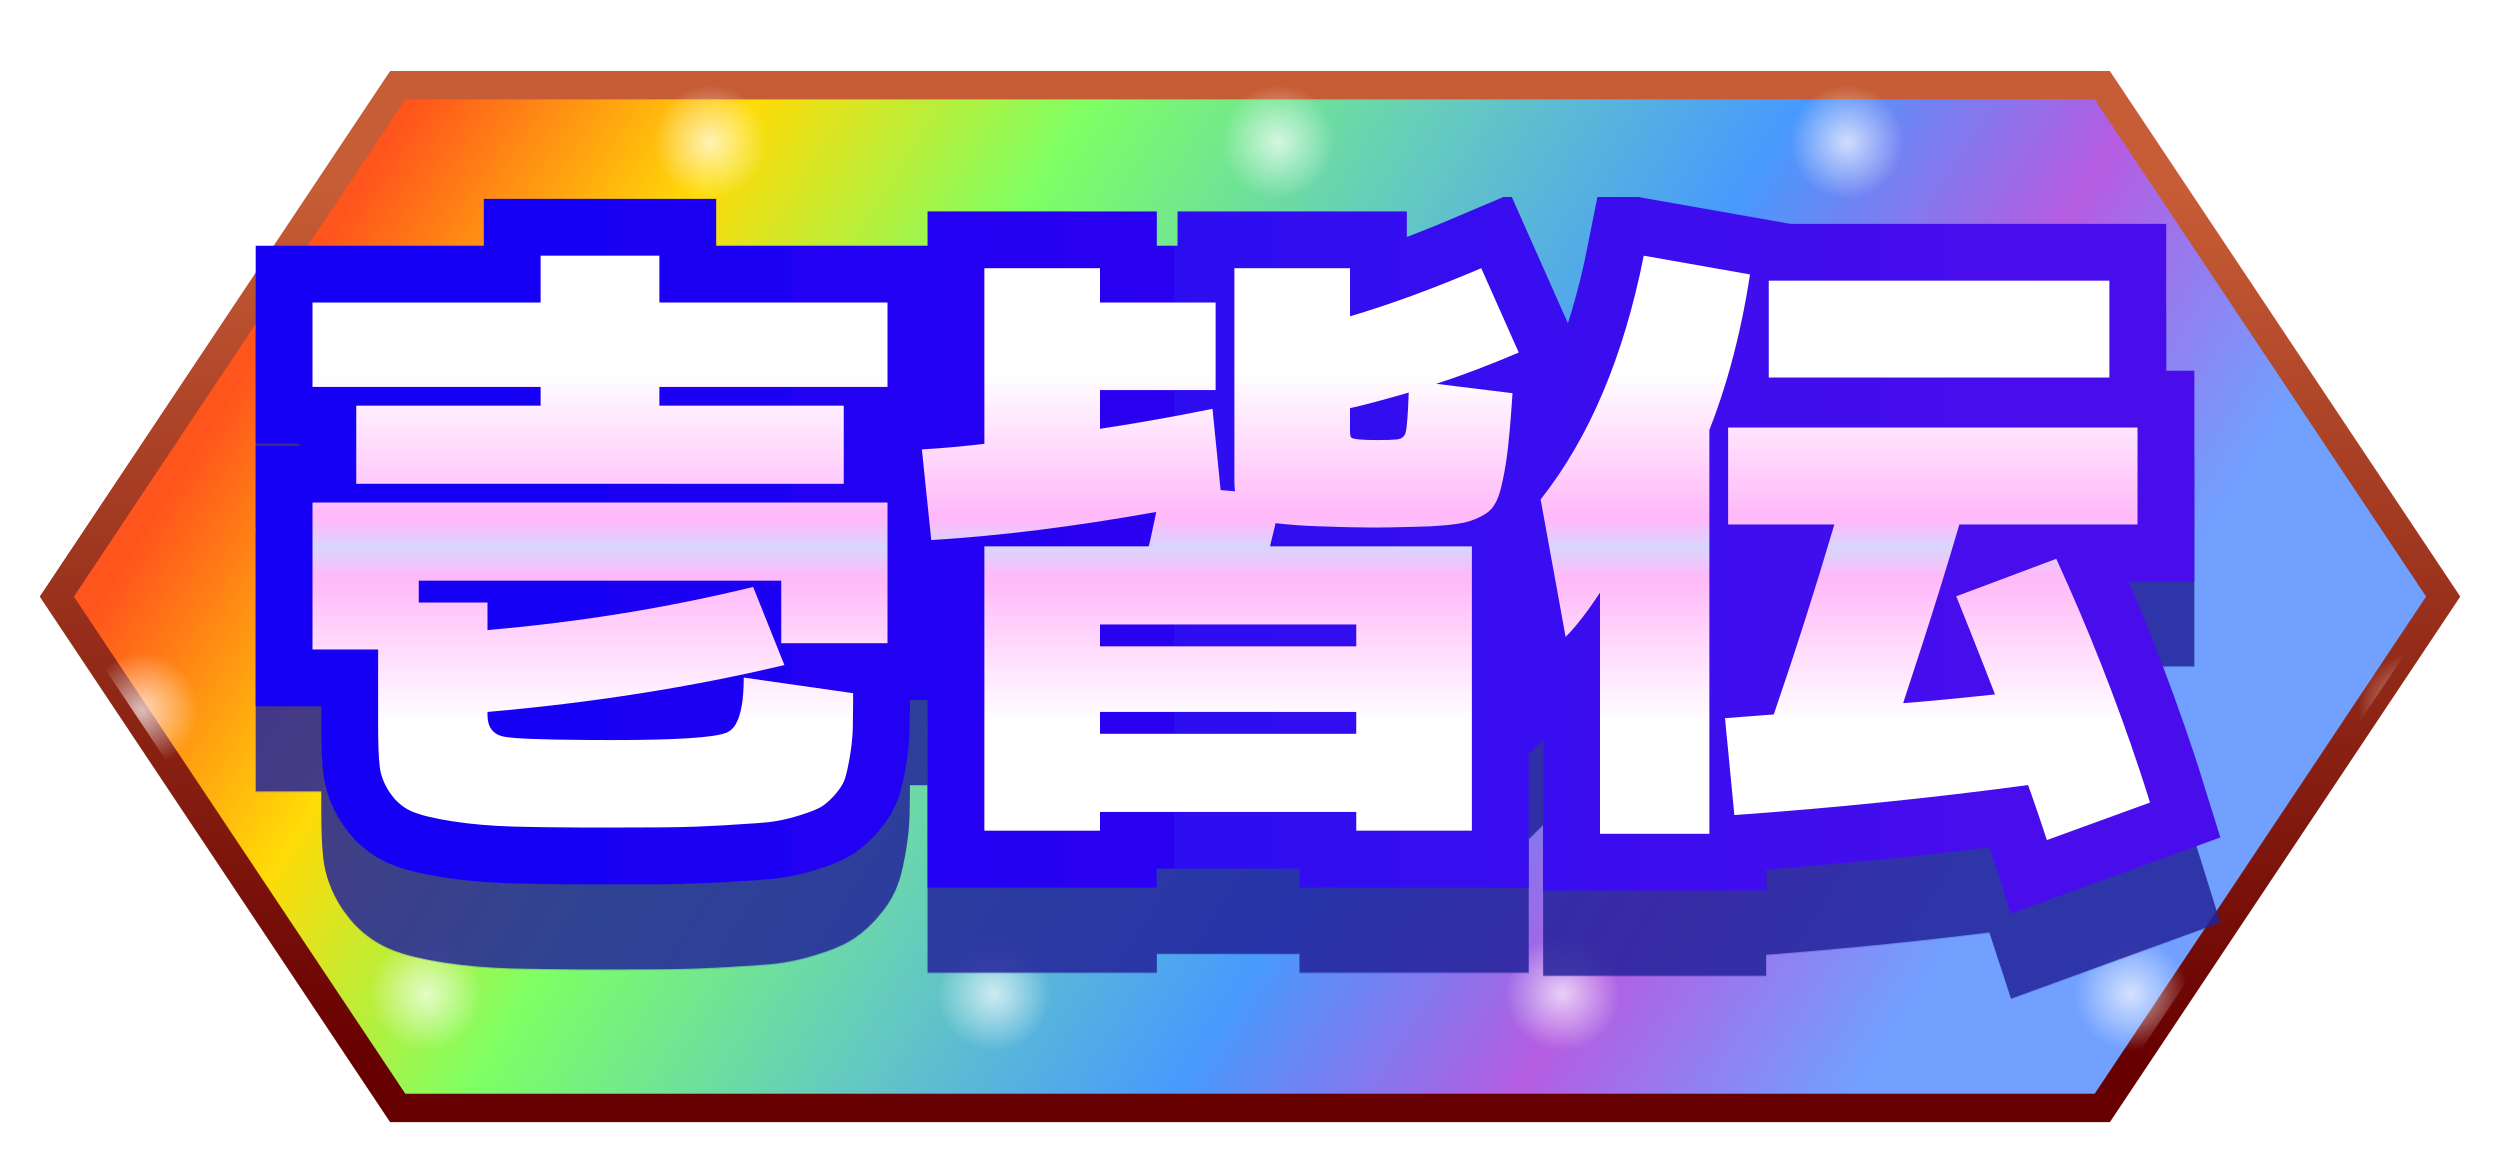
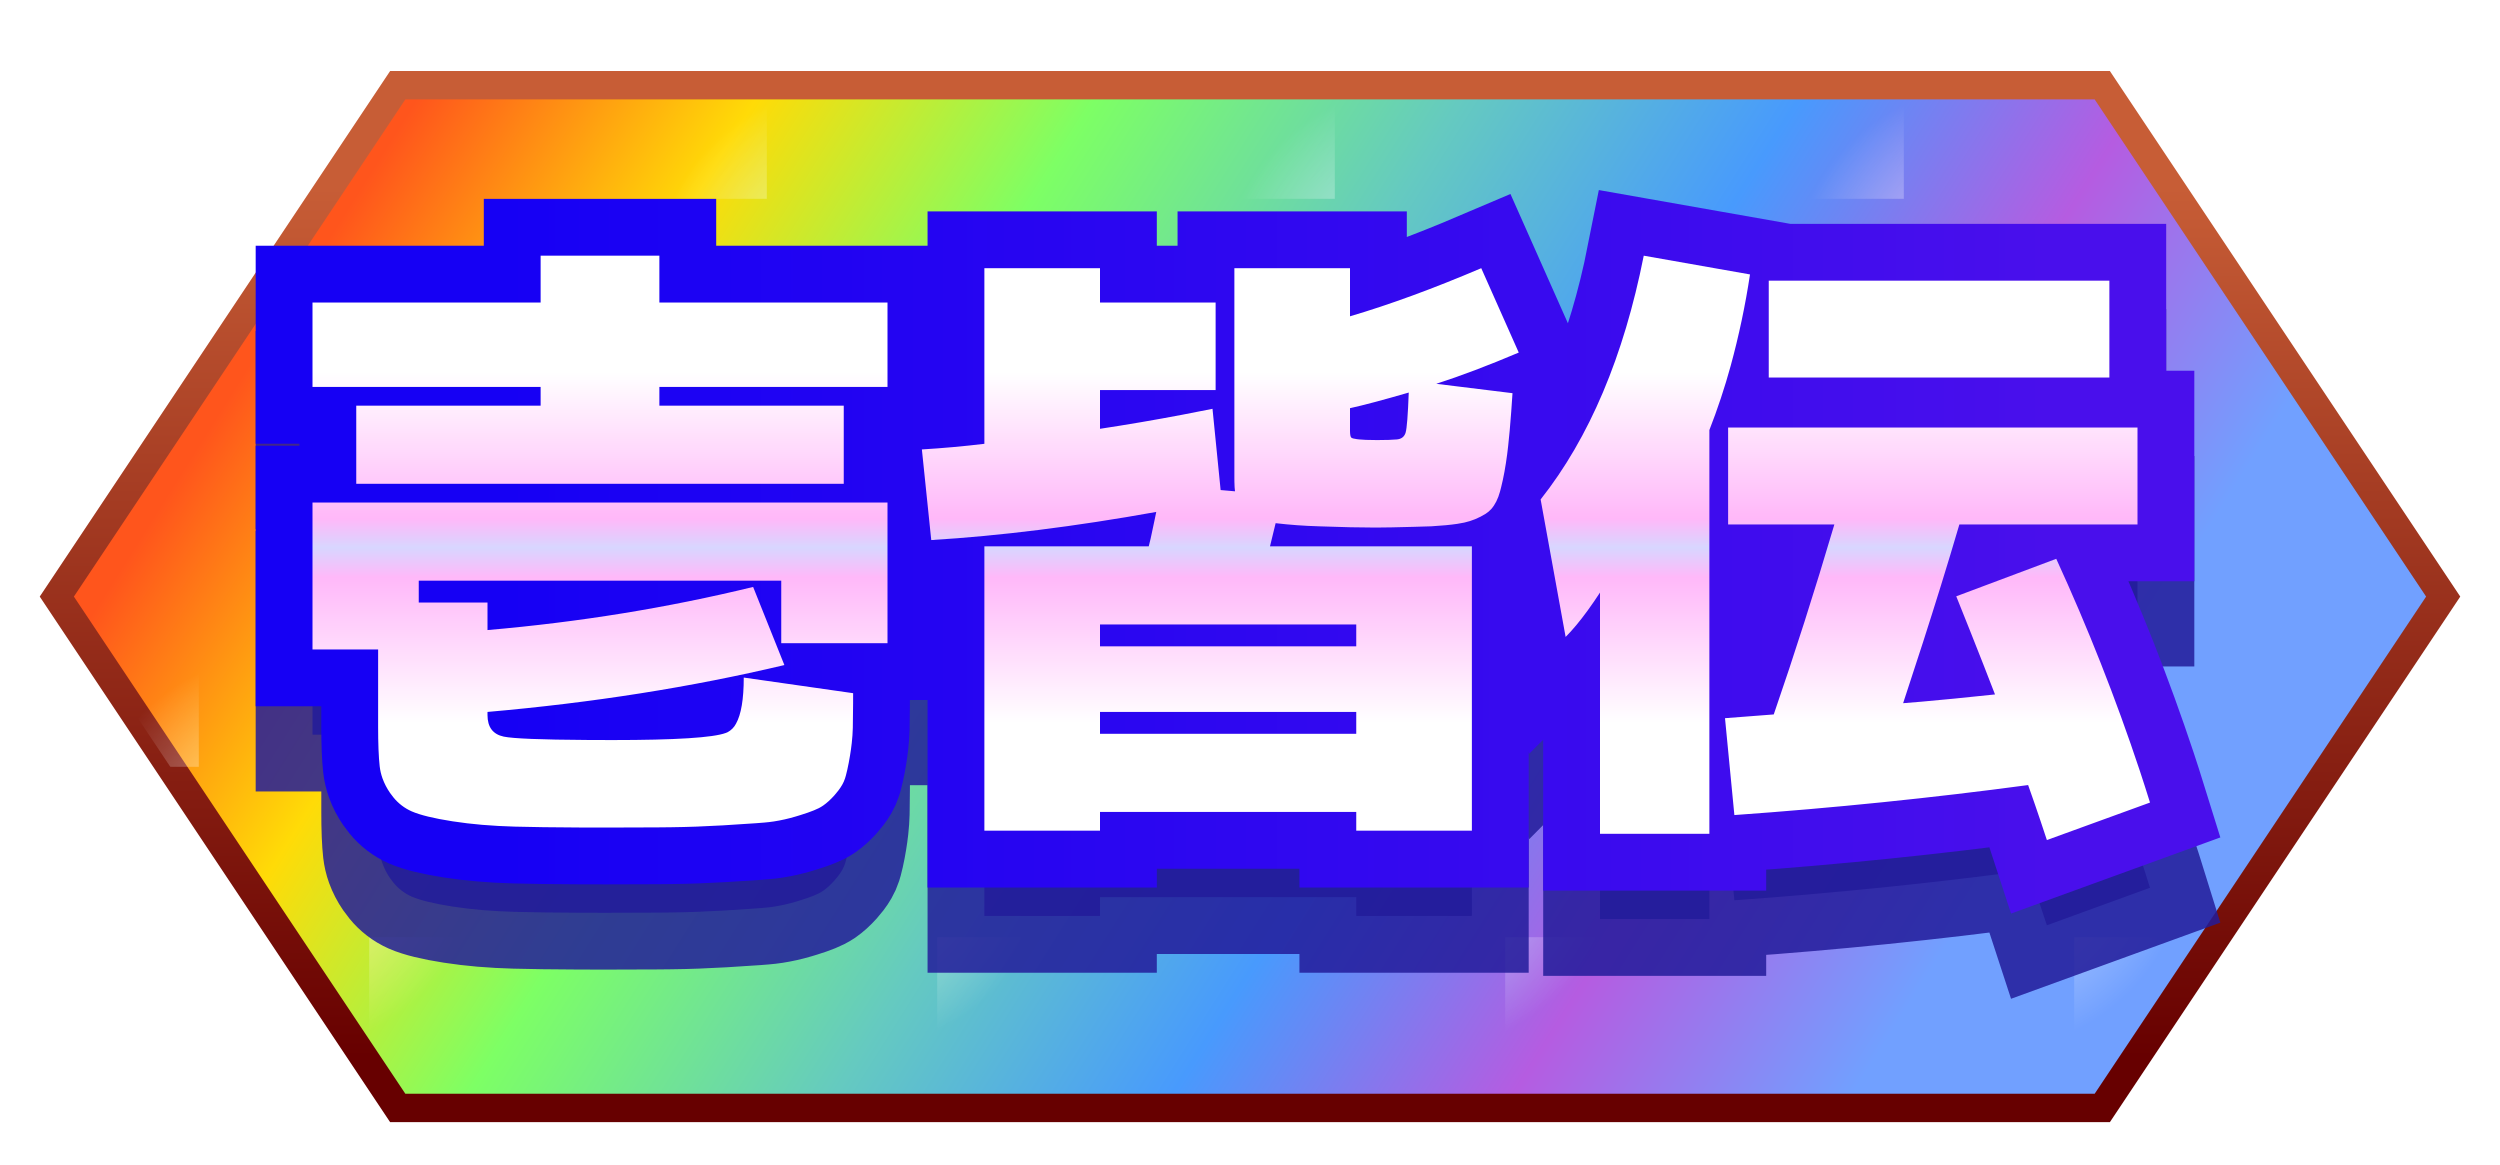
<svg xmlns="http://www.w3.org/2000/svg" width="88" height="41">
  <defs>
-     <linearGradient id="c" cx="10%" cy="15%" gradientTransform="rotate(15)">
+     <linearGradient id="c" gradientTransform="rotate(15)">
      <stop offset="14%" stop-color="#ff551c" />
      <stop offset="28%" stop-color="#ffdb07" />
      <stop offset="42%" stop-color="#7dff65" />
      <stop offset="57%" stop-color="#65cac0" />
      <stop offset="71%" stop-color="#489afd" />
      <stop offset="85%" stop-color="#b55ce1" />
      <stop offset="99%" stop-color="#71a0ff" />
    </linearGradient>
    <linearGradient id="b" x1="0%" y1="0%" x2="0%" y2="100%">
      <stop offset="10%" stop-color="#c75d36" />
      <stop offset="95%" stop-color="#670000" />
    </linearGradient>
    <linearGradient id="e" x1="0%" y1="0%" x2="0%" y2="50%" spreadMethod="reflect">
      <stop offset="40%" stop-color="#fff" />
      <stop offset="90%" stop-color="#ffb8f9" />
      <stop offset="100%" stop-color="#d8d6ff" />
    </linearGradient>
    <linearGradient id="f">
      <stop offset="10%" stop-color="#1600f4" />
      <stop offset="95%" stop-color="#490FEC" />
    </linearGradient>
    <radialGradient id="a">
      <stop offset="0%" stop-color="#FFF" stop-opacity=".7" />
      <stop offset="100%" stop-color="#FFF" stop-opacity="0" />
    </radialGradient>
    <pattern id="d" x="0" y="0" width="20" height="20" patternUnits="userSpaceOnUse">
-       <rect x="3" y="3" width="4" height="4" fill="url(#a)" />
-       <rect x="13" y="13" width="4" height="4" fill="url(#a)" />
+       <path fill="url(#a)" d="M3 3h4v4H3zM13 13h4v4h-4z" />
    </pattern>
-     <filter id="g" height="150%">
-       <feDropShadow dx="0" dy="3" flood-color="#221C9A" flood-opacity=".85" stdDeviation="0" />
-     </filter>
  </defs>
-   <polygon points="2,21 14,3 74,3 86,21 74,39 14,39" stroke="url(#b)" fill="url(#c)" />
-   <polygon points="2,21 14,3 74,3 86,21 74,39 14,39" fill="url(#d)" />
-   <g fill="url(#e)" stroke-linecap="round" fill-rule="evenodd" stroke="url(#f)" stroke-width="4" paint-order="stroke" filter="url(#g)">
-     <path d="M38.72 10.65h4.07v3.08h-4.07v1.364a78.428 78.428 0 002.874-.491 90.71 90.71 0 001.086-.213l.286 2.86.506.044q-.017-.117-.021-.336a8.109 8.109 0 01-.001-.148V9.44h4.07v1.694q2.09-.616 4.62-1.694l1.32 2.97q-1.606.682-2.904 1.1l2.684.33a63.887 63.887 0 01-.045.654q-.052.706-.108 1.205a15.641 15.641 0 01-.034.286 12.377 12.377 0 01-.097.626q-.052.284-.114.532a6.84 6.84 0 01-.042.162q-.106.386-.306.611a.921.921 0 01-.2.17q-.352.22-.748.308a3.757 3.757 0 01-.252.046q-.361.054-.914.086a151.309 151.309 0 01-.635.019q-.839.024-1.298.025a18.506 18.506 0 01-.047 0q-.773 0-1.923-.042a95.813 95.813 0 01-.057-.002q-.77-.022-1.518-.11-.066.286-.198.814h7.106v10.01h-4.07v-.66h-9.02v.66h-4.07V19.23h5.786q.037-.112.202-.91a118.101 118.101 0 00.062-.3q-4.29.77-7.92.99l-.33-3.19q1.1-.066 2.2-.198V9.44h4.07v1.21zM11 22.86v-5.17h20.24v4.95H27.5v-2.2H14.74v.77h2.42v.968q4.84-.418 9.35-1.518l1.1 2.75q-4.906 1.166-10.45 1.65v.11q0 .638.572.759.489.103 2.936.118a145.361 145.361 0 00.892.003q3.319 0 3.99-.251a.692.692 0 00.058-.024.701.701 0 00.3-.303q.272-.484.272-1.622l3.85.55a91.825 91.825 0 01-.001.365q-.002.518-.01.856a6.277 6.277 0 01-.037.532 8.113 8.113 0 01-.062.447 11.498 11.498 0 01-.044.248q-.051.267-.101.451a2.673 2.673 0 01-.031.104 1.186 1.186 0 01-.099.222q-.057.1-.137.205a2.66 2.66 0 01-.138.167q-.204.227-.397.36a1.293 1.293 0 01-.153.091 2.456 2.456 0 01-.172.077q-.191.078-.472.165a11.512 11.512 0 01-.181.055 5.731 5.731 0 01-.756.17 4.958 4.958 0 01-.333.039 32.299 32.299 0 01-.289.023q-.473.035-1.174.076-.935.055-1.826.066a113.382 113.382 0 01-.476.005q-.761.006-1.801.006a212.087 212.087 0 01-.96-.002q-1.364-.006-2.263-.031a19.931 19.931 0 01-1.147-.063 15.212 15.212 0 01-1.042-.124q-.99-.154-1.441-.352a1.725 1.725 0 01-.638-.489 2.147 2.147 0 01-.121-.16 2.245 2.245 0 01-.264-.51 1.894 1.894 0 01-.099-.425 6.339 6.339 0 01-.024-.267q-.021-.3-.028-.706a23.92 23.92 0 01-.003-.391v-2.75H11zm57.86-1.87l3.52-1.32a73.35 73.35 0 012.938 7.451 66.288 66.288 0 01.362 1.129l-3.63 1.32a59.195 59.195 0 00-.217-.654l-.208-.611a112.585 112.585 0 00-.235-.671q-5.082.682-10.34 1.056l-.33-3.41 1.716-.132q1.1-3.19 2.134-6.688h-3.74v-3.41h14.41v3.41h-6.27a143.854 143.854 0 01-.65 2.153q-.588 1.898-1.33 4.139a56.556 56.556 0 00.639-.052q1.044-.091 2.595-.256-.378-.983-.881-2.247a353.96 353.96 0 00-.483-1.207zm-45.65-7.37v.66h6.49v2.75H12.54v-2.75h6.49v-.66H11v-2.97h8.03V9h4.18v1.65h8.03v2.97h-8.03zm36.96 1.518V29.35h-3.85v-8.492a14.959 14.959 0 01-.441.641q-.408.56-.769.921l-.88-4.84q2.574-3.256 3.63-8.58l3.74.66a28.07 28.07 0 01-.68 3.217 22.702 22.702 0 01-.75 2.261zm14.08-1.848H62.26V9.88h11.99v3.41zM38.72 25.06v.77h9.02v-.77h-9.02zm0-2.31h9.02v-.77h-9.02v.77zm8.8-8.382v.792q0 .198.044.242.036.036.202.057a2.339 2.339 0 00.084.009q.163.02.59.022a19.846 19.846 0 00.07 0q.418 0 .66-.022.228-.021.3-.217a.445.445 0 00.008-.025q.066-.22.11-1.408-1.364.396-2.068.55z" />
-   </g>
+   <path stroke="url(#b)" fill="url(#c)" d="M2 21 14 3h60l12 18-12 18H14z" />
+   <path fill="url(#d)" d="M2 21 14 3h60l12 18-12 18H14z" />
+   <path d="M38.72 13.65h4.07v3.08h-4.07v1.364a78.428 78.428 0 0 0 2.874-.491 90.71 90.71 0 0 0 1.086-.213l.286 2.86.506.044q-.017-.117-.021-.336a8.109 8.109 0 0 1-.001-.148v-7.37h4.07v1.694q2.09-.616 4.62-1.694l1.32 2.97q-1.606.682-2.904 1.1l2.684.33a63.887 63.887 0 0 1-.045.654q-.052.706-.108 1.205a15.641 15.641 0 0 1-.034.286 12.377 12.377 0 0 1-.097.626q-.052.284-.114.532a6.84 6.84 0 0 1-.042.162q-.106.386-.306.61a.921.921 0 0 1-.2.17q-.352.22-.748.309a3.757 3.757 0 0 1-.252.046q-.361.054-.914.086a151.309 151.309 0 0 1-.635.019q-.839.024-1.298.025a18.506 18.506 0 0 1-.047 0q-.773 0-1.923-.042a95.813 95.813 0 0 1-.057-.002q-.77-.022-1.518-.11-.066.286-.198.814h7.106v10.01h-4.07v-.66h-9.02v.66h-4.07V22.23h5.786q.037-.112.202-.91a118.101 118.101 0 0 0 .062-.3q-4.29.77-7.92.99l-.33-3.19q1.1-.066 2.2-.198V12.44h4.07zM11 25.86v-5.17h20.24v4.95H27.5v-2.2H14.74v.77h2.42v.968q4.84-.418 9.35-1.518l1.1 2.75q-4.906 1.166-10.45 1.65v.11q0 .638.572.759.489.103 2.936.118a145.361 145.361 0 0 0 .892.003q3.319 0 3.99-.251a.692.692 0 0 0 .058-.024.701.701 0 0 0 .3-.303q.272-.484.272-1.622l3.85.55a91.825 91.825 0 0 1-.001.365q-.002.518-.01.856a6.277 6.277 0 0 1-.037.532 8.113 8.113 0 0 1-.062.447 11.498 11.498 0 0 1-.044.248q-.051.267-.101.45a2.673 2.673 0 0 1-.031.105 1.186 1.186 0 0 1-.099.222q-.057.1-.137.205a2.66 2.66 0 0 1-.138.167q-.204.227-.397.36a1.293 1.293 0 0 1-.153.09 2.456 2.456 0 0 1-.172.078q-.191.078-.472.165a11.512 11.512 0 0 1-.181.055 5.731 5.731 0 0 1-.756.17 4.958 4.958 0 0 1-.333.039 32.299 32.299 0 0 1-.289.023q-.473.035-1.174.076-.935.055-1.826.066a113.382 113.382 0 0 1-.476.005q-.761.006-1.801.006a212.087 212.087 0 0 1-.96-.002q-1.364-.006-2.263-.031a19.931 19.931 0 0 1-1.147-.063 15.212 15.212 0 0 1-1.042-.124q-.99-.154-1.441-.352a1.725 1.725 0 0 1-.638-.49 2.147 2.147 0 0 1-.121-.16 2.245 2.245 0 0 1-.264-.51 1.894 1.894 0 0 1-.099-.424 6.339 6.339 0 0 1-.024-.267q-.021-.3-.028-.706a23.92 23.92 0 0 1-.003-.391v-2.75zm57.86-1.87 3.52-1.32a73.35 73.35 0 0 1 2.938 7.45 66.288 66.288 0 0 1 .362 1.13l-3.63 1.32a59.195 59.195 0 0 0-.217-.654l-.208-.611a112.585 112.585 0 0 0-.235-.671q-5.082.682-10.34 1.056l-.33-3.41 1.716-.132q1.1-3.19 2.134-6.688h-3.74v-3.41h14.41v3.41h-6.27a143.854 143.854 0 0 1-.65 2.153q-.588 1.898-1.33 4.139a56.556 56.556 0 0 0 .639-.052q1.044-.091 2.595-.256-.378-.983-.881-2.247a353.96 353.96 0 0 0-.483-1.207zm-45.65-7.37v.66h6.49v2.75H12.54v-2.75h6.49v-.66H11v-2.97h8.03V12h4.18v1.65h8.03v2.97zm36.96 1.518V32.35h-3.85v-8.492a14.959 14.959 0 0 1-.441.64q-.408.56-.769.922l-.88-4.84q2.574-3.256 3.63-8.58l3.74.66a28.07 28.07 0 0 1-.68 3.217 22.702 22.702 0 0 1-.75 2.26zm14.08-1.848H62.26v-3.41h11.99zM38.72 28.06v.77h9.02v-.77zm0-2.31h9.02v-.77h-9.02zm8.8-8.382v.792q0 .198.044.242.036.036.202.057a2.339 2.339 0 0 0 .084.009q.163.02.59.022a19.846 19.846 0 0 0 .07 0q.418 0 .66-.022.228-.021.3-.217a.445.445 0 0 0 .008-.025q.066-.22.11-1.408-1.364.396-2.068.55z" fill="#221C9A" stroke-linecap="round" fill-rule="evenodd" stroke="#221C9A" stroke-width="4" paint-order="stroke" fill-opacity=".85" stroke-opacity=".85" />
+   <path d="M38.72 10.65h4.07v3.08h-4.07v1.364a78.428 78.428 0 0 0 2.874-.491 90.71 90.71 0 0 0 1.086-.213l.286 2.86.506.044q-.017-.117-.021-.336a8.109 8.109 0 0 1-.001-.148V9.44h4.07v1.694q2.09-.616 4.62-1.694l1.32 2.97q-1.606.682-2.904 1.1l2.684.33a63.887 63.887 0 0 1-.045.654q-.052.706-.108 1.205a15.641 15.641 0 0 1-.034.286 12.377 12.377 0 0 1-.097.626q-.052.284-.114.532a6.84 6.84 0 0 1-.042.162q-.106.386-.306.611a.921.921 0 0 1-.2.17q-.352.22-.748.308a3.757 3.757 0 0 1-.252.046q-.361.054-.914.086a151.309 151.309 0 0 1-.635.019q-.839.024-1.298.025a18.506 18.506 0 0 1-.047 0q-.773 0-1.923-.042a95.813 95.813 0 0 1-.057-.002q-.77-.022-1.518-.11-.066.286-.198.814h7.106v10.01h-4.07v-.66h-9.02v.66h-4.07V19.23h5.786q.037-.112.202-.91a118.101 118.101 0 0 0 .062-.3q-4.29.77-7.92.99l-.33-3.19q1.1-.066 2.2-.198V9.44h4.07zM11 22.86v-5.17h20.24v4.95H27.5v-2.2H14.74v.77h2.42v.968q4.84-.418 9.35-1.518l1.1 2.75q-4.906 1.166-10.45 1.65v.11q0 .638.572.759.489.103 2.936.118a145.361 145.361 0 0 0 .892.003q3.319 0 3.99-.251a.692.692 0 0 0 .058-.024.701.701 0 0 0 .3-.303q.272-.484.272-1.622l3.85.55a91.825 91.825 0 0 1-.001.365q-.002.518-.01.856a6.277 6.277 0 0 1-.037.532 8.113 8.113 0 0 1-.062.447 11.498 11.498 0 0 1-.044.248q-.051.267-.101.451a2.673 2.673 0 0 1-.031.104 1.186 1.186 0 0 1-.099.222q-.057.1-.137.205a2.66 2.66 0 0 1-.138.167q-.204.227-.397.36a1.293 1.293 0 0 1-.153.091 2.456 2.456 0 0 1-.172.077q-.191.078-.472.165a11.512 11.512 0 0 1-.181.055 5.731 5.731 0 0 1-.756.17 4.958 4.958 0 0 1-.333.039 32.299 32.299 0 0 1-.289.023q-.473.035-1.174.076-.935.055-1.826.066a113.382 113.382 0 0 1-.476.005q-.761.006-1.801.006a212.087 212.087 0 0 1-.96-.002q-1.364-.006-2.263-.031a19.931 19.931 0 0 1-1.147-.063 15.212 15.212 0 0 1-1.042-.124q-.99-.154-1.441-.352a1.725 1.725 0 0 1-.638-.489 2.147 2.147 0 0 1-.121-.16 2.245 2.245 0 0 1-.264-.51 1.894 1.894 0 0 1-.099-.425 6.339 6.339 0 0 1-.024-.267q-.021-.3-.028-.706a23.92 23.92 0 0 1-.003-.391v-2.75zm57.86-1.87 3.52-1.32a73.35 73.35 0 0 1 2.938 7.451 66.288 66.288 0 0 1 .362 1.129l-3.63 1.32a59.195 59.195 0 0 0-.217-.654l-.208-.611a112.585 112.585 0 0 0-.235-.671q-5.082.682-10.34 1.056l-.33-3.41 1.716-.132q1.1-3.19 2.134-6.688h-3.74v-3.41h14.41v3.41h-6.27a143.854 143.854 0 0 1-.65 2.153q-.588 1.898-1.33 4.139a56.556 56.556 0 0 0 .639-.052q1.044-.091 2.595-.256-.378-.983-.881-2.247a353.96 353.96 0 0 0-.483-1.207zm-45.65-7.37v.66h6.49v2.75H12.54v-2.75h6.49v-.66H11v-2.97h8.03V9h4.18v1.65h8.03v2.97zm36.96 1.518V29.35h-3.85v-8.492a14.959 14.959 0 0 1-.441.641q-.408.56-.769.921l-.88-4.84q2.574-3.256 3.63-8.58l3.74.66a28.07 28.07 0 0 1-.68 3.217 22.702 22.702 0 0 1-.75 2.261zm14.08-1.848H62.26V9.88h11.99zM38.72 25.06v.77h9.02v-.77zm0-2.31h9.02v-.77h-9.02zm8.8-8.382v.792q0 .198.044.242.036.036.202.057a2.339 2.339 0 0 0 .084.009q.163.02.59.022a19.846 19.846 0 0 0 .07 0q.418 0 .66-.022.228-.021.3-.217a.445.445 0 0 0 .008-.025q.066-.22.11-1.408-1.364.396-2.068.55z" fill="url(#e)" stroke-linecap="round" fill-rule="evenodd" stroke="url(#f)" stroke-width="4" paint-order="stroke" />
</svg>
